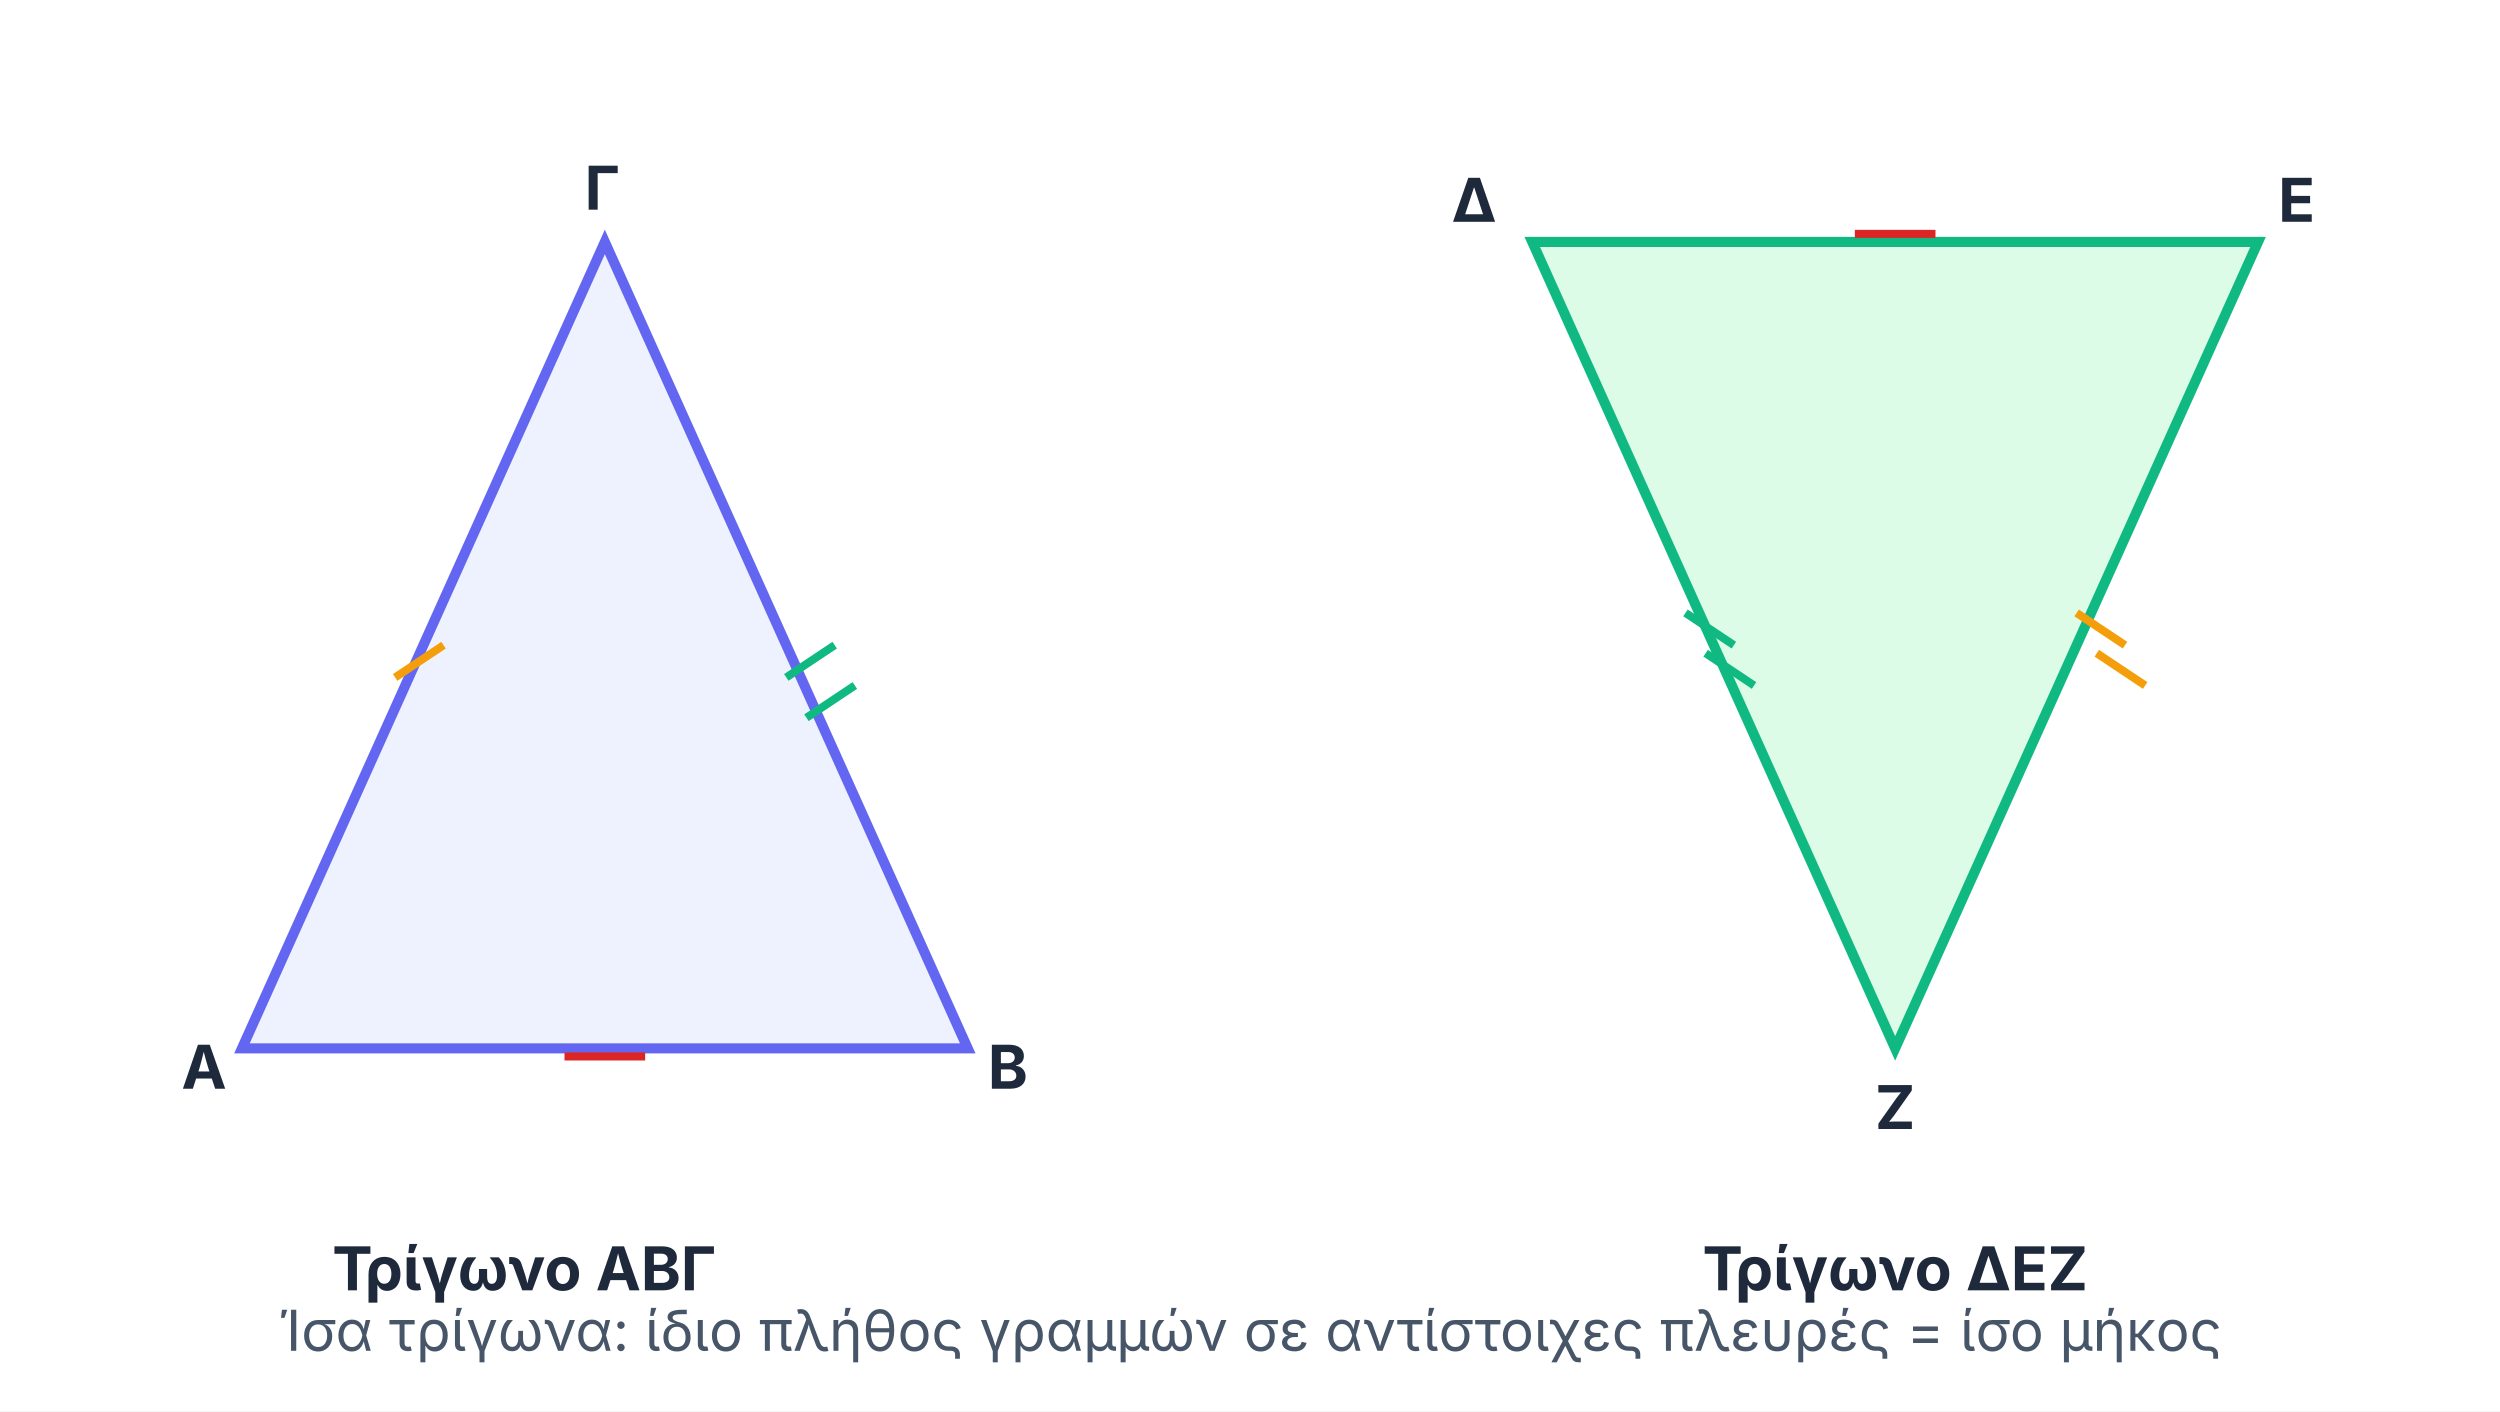
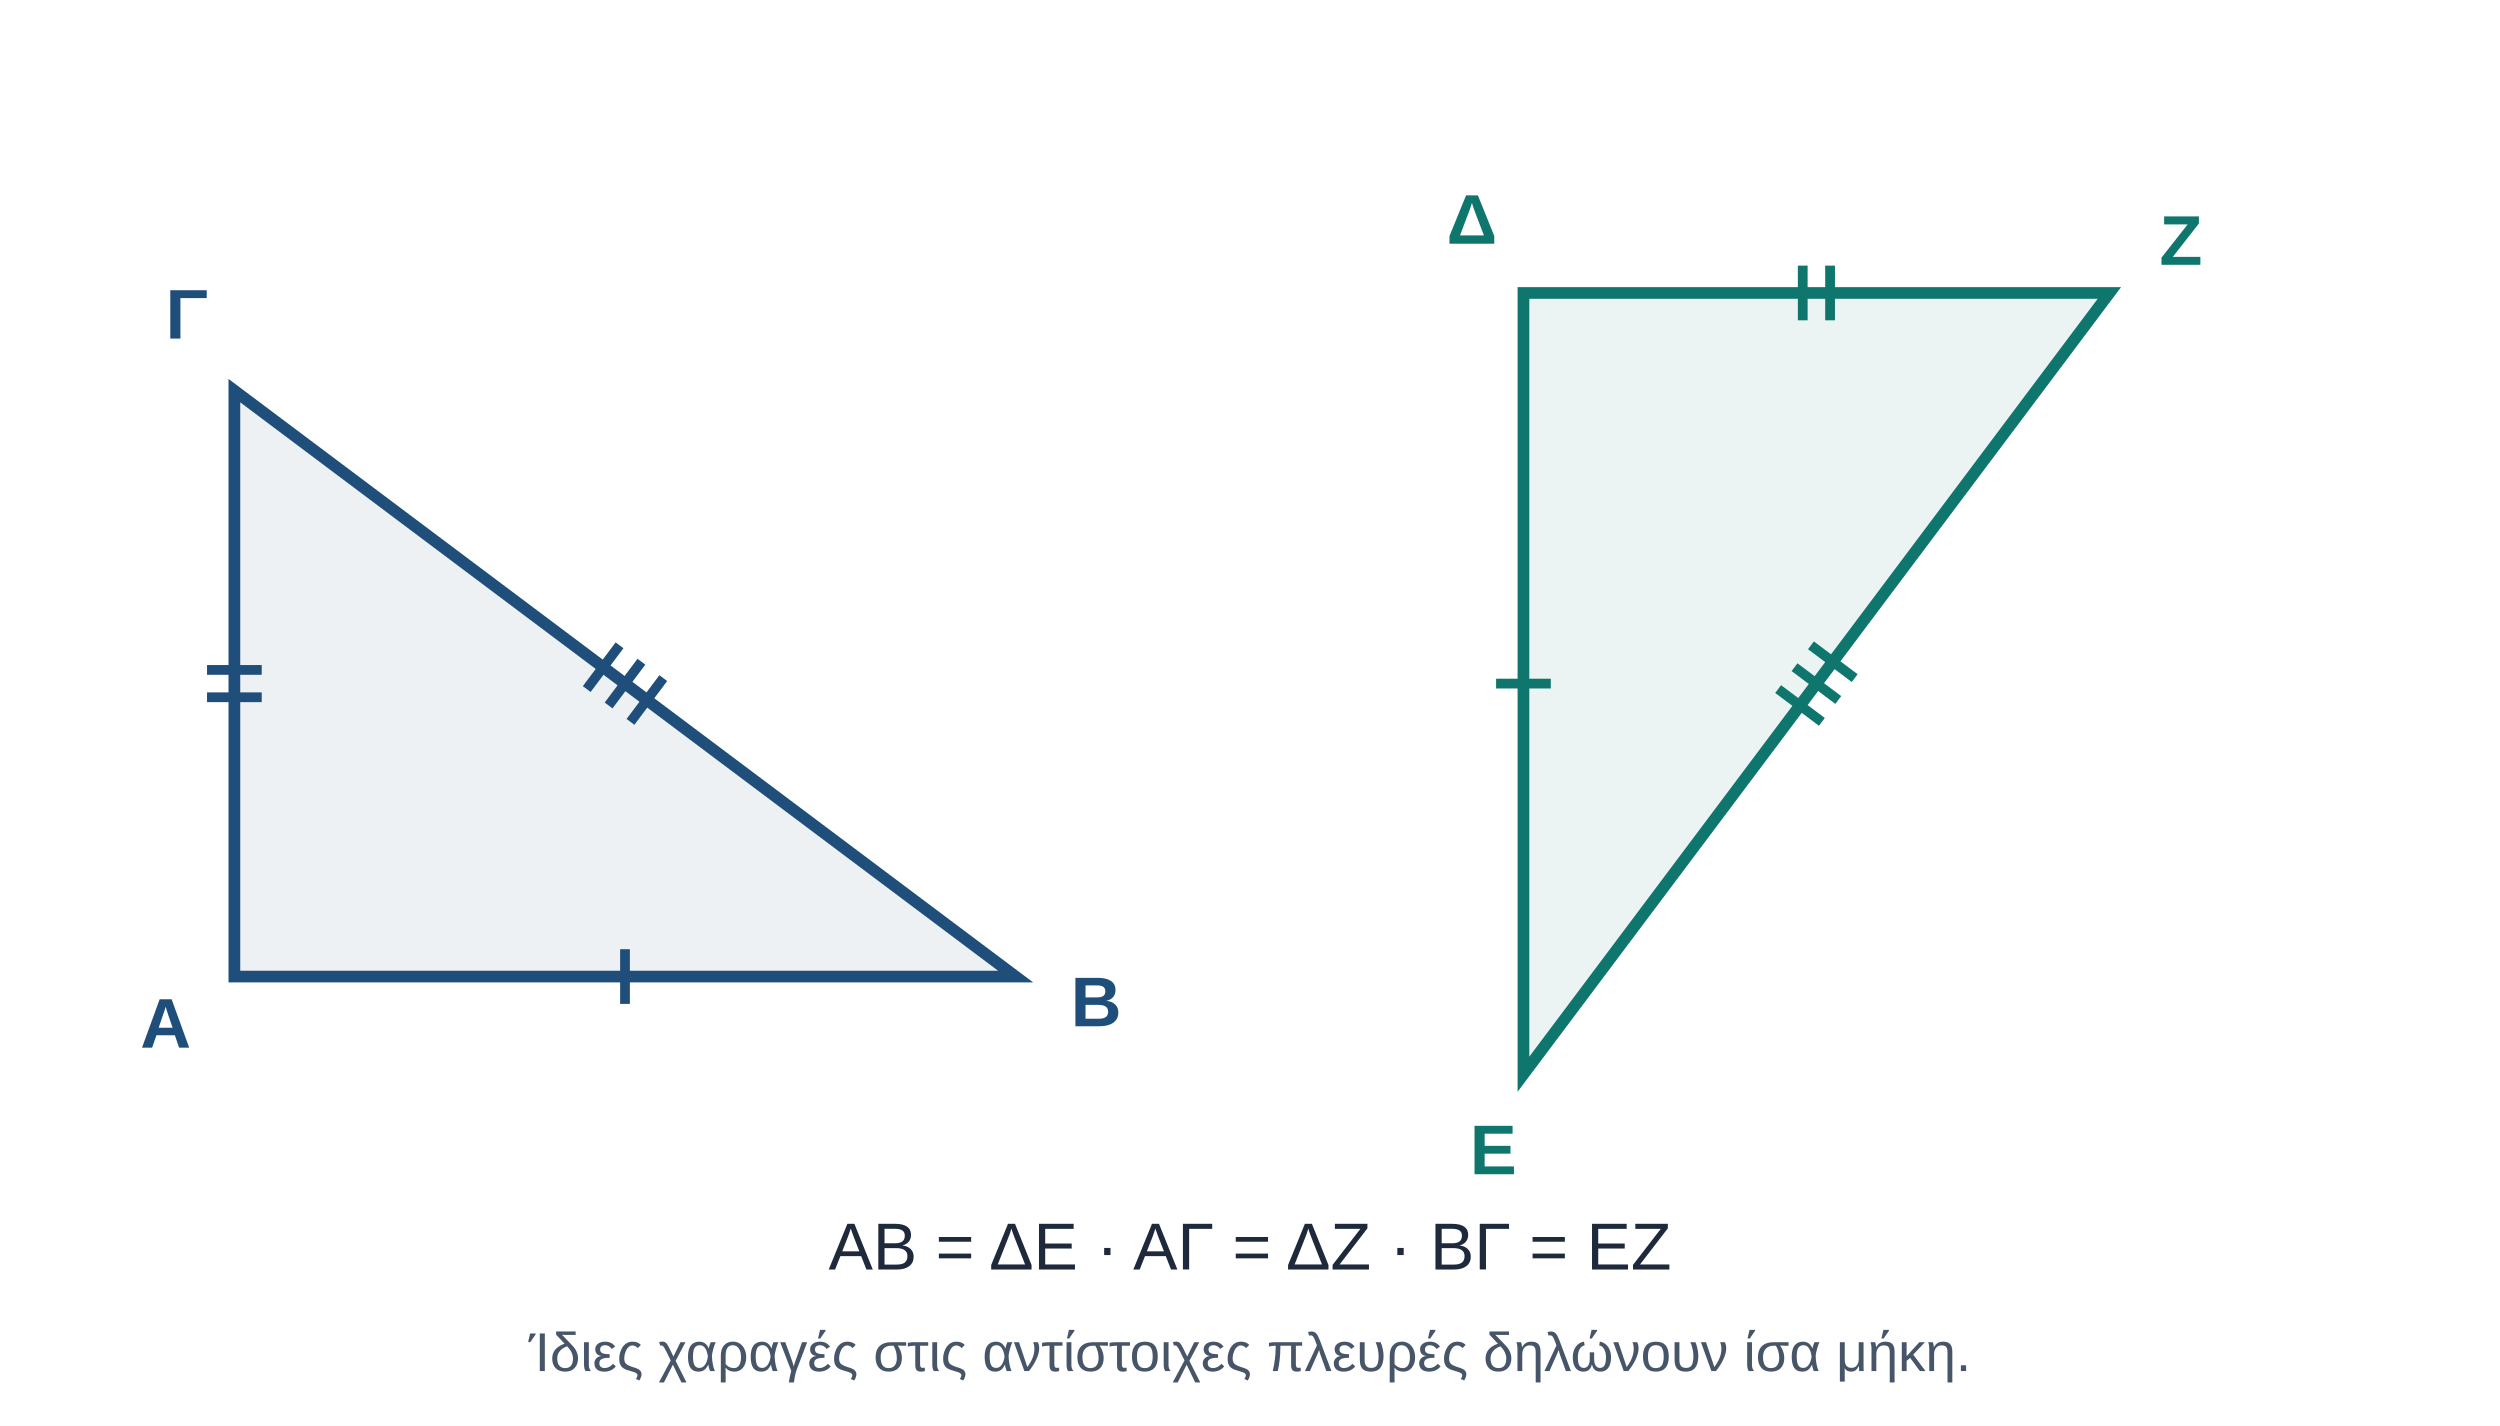
- <svg xmlns="http://www.w3.org/2000/svg" viewBox="0 0 620 350" font-family="Inter, system-ui, sans-serif">
-   <rect width="620" height="350" fill="#ffffff" />
-   <g transform="translate(60,40)">
-     <polygon points="0,220 180,220 90,20" fill="#eef2ff" stroke="#6366f1" stroke-width="2.5" />
-     <text x="-15" y="230" font-size="15" fill="#1e293b" font-weight="700">Α</text>
-     <text x="185" y="230" font-size="15" fill="#1e293b" font-weight="700">Β</text>
-     <text x="85" y="12" font-size="15" fill="#1e293b" font-weight="700">Γ</text>
-     <line x1="80" y1="222" x2="100" y2="222" stroke="#dc2626" stroke-width="2" />
-     <line x1="135" y1="128" x2="147" y2="120" stroke="#10b981" stroke-width="2" />
-     <line x1="140" y1="138" x2="152" y2="130" stroke="#10b981" stroke-width="2" />
-     <line x1="38" y1="128" x2="50" y2="120" stroke="#f59e0b" stroke-width="2" />
-     <text x="70" y="280" font-size="15" fill="#1e293b" text-anchor="middle" font-weight="700">Τρίγωνο ΑΒΓ</text>
-   </g>
-   <g transform="translate(360,40)">
-     <polygon points="20,20 200,20 110,220" fill="#dcfce7" stroke="#10b981" stroke-width="2.5" />
-     <text x="0" y="15" font-size="15" fill="#1e293b" font-weight="700">Δ</text>
-     <text x="205" y="15" font-size="15" fill="#1e293b" font-weight="700">Ε</text>
-     <text x="105" y="240" font-size="15" fill="#1e293b" font-weight="700">Ζ</text>
-     <line x1="100" y1="18" x2="120" y2="18" stroke="#dc2626" stroke-width="2" />
-     <line x1="155" y1="112" x2="167" y2="120" stroke="#f59e0b" stroke-width="2" />
-     <line x1="160" y1="122" x2="172" y2="130" stroke="#f59e0b" stroke-width="2" />
-     <line x1="58" y1="112" x2="70" y2="120" stroke="#10b981" stroke-width="2" />
-     <line x1="63" y1="122" x2="75" y2="130" stroke="#10b981" stroke-width="2" />
-     <text x="110" y="280" font-size="15" fill="#1e293b" text-anchor="middle" font-weight="700">Τρίγωνο ΔΕΖ</text>
-   </g>
-   <text x="310" y="335" font-size="14" fill="#475569" text-anchor="middle">Ίσα τρίγωνα: ίδιο πλήθος γραμμών σε αντίστοιχες πλευρές = ίσο μήκος</text>
+ <svg xmlns="http://www.w3.org/2000/svg" viewBox="0 0 640 365" role="img" aria-labelledby="title desc" font-family="Arial, sans-serif">
+   <rect width="640" height="365" fill="white" />
+   <polygon points="60,250 260,250 60,100" fill="#1f4e7b" fill-opacity=".08" stroke="#1f4e7b" stroke-width="3" />
+   <line x1="160.00" y1="257.00" x2="160.00" y2="243.00" stroke="#1f4e7b" stroke-width="2.5" />
+   <line x1="67.00" y1="178.50" x2="53.00" y2="178.50" stroke="#1f4e7b" stroke-width="2.5" />
+   <line x1="67.00" y1="171.50" x2="53.00" y2="171.50" stroke="#1f4e7b" stroke-width="2.5" />
+   <line x1="169.80" y1="173.60" x2="161.40" y2="184.80" stroke="#1f4e7b" stroke-width="2.5" />
+   <line x1="164.20" y1="169.40" x2="155.80" y2="180.60" stroke="#1f4e7b" stroke-width="2.5" />
+   <line x1="158.60" y1="165.20" x2="150.20" y2="176.40" stroke="#1f4e7b" stroke-width="2.5" />
+   <text x="42.40" y="268.20" text-anchor="middle" font-size="18" font-weight="700" fill="#1f4e7b">Α</text>
+   <text x="280.60" y="262.72" text-anchor="middle" font-size="18" font-weight="700" fill="#1f4e7b">Β</text>
+   <text x="47.80" y="86.69" text-anchor="middle" font-size="18" font-weight="700" fill="#1f4e7b">Γ</text>
+   <polygon points="390,75 390,275 540,75" fill="#0f766e" fill-opacity=".08" stroke="#0f766e" stroke-width="3" />
+   <line x1="383.00" y1="175.00" x2="397.00" y2="175.00" stroke="#0f766e" stroke-width="2.5" />
+   <line x1="461.50" y1="82.00" x2="461.50" y2="68.00" stroke="#0f766e" stroke-width="2.5" />
+   <line x1="468.50" y1="82.00" x2="468.50" y2="68.00" stroke="#0f766e" stroke-width="2.5" />
+   <line x1="466.40" y1="184.80" x2="455.20" y2="176.40" stroke="#0f766e" stroke-width="2.5" />
+   <line x1="470.60" y1="179.20" x2="459.40" y2="170.80" stroke="#0f766e" stroke-width="2.5" />
+   <line x1="474.80" y1="173.60" x2="463.60" y2="165.20" stroke="#0f766e" stroke-width="2.5" />
+   <text x="376.80" y="62.40" text-anchor="middle" font-size="18" font-weight="700" fill="#0f766e">Δ</text>
+   <text x="382.28" y="300.60" text-anchor="middle" font-size="18" font-weight="700" fill="#0f766e">Ε</text>
+   <text x="558.31" y="67.80" text-anchor="middle" font-size="18" font-weight="700" fill="#0f766e">Ζ</text>
+   <text x="320" y="325" text-anchor="middle" fill="#1e293b" font-size="17">ΑΒ = ΔΕ · ΑΓ = ΔΖ · ΒΓ = ΕΖ</text>
+   <text x="320" y="351" text-anchor="middle" fill="#475569" font-size="14">Ίδιες χαραγές στις αντίστοιχες πλευρές δηλώνουν ίσα μήκη.</text>
</svg>
